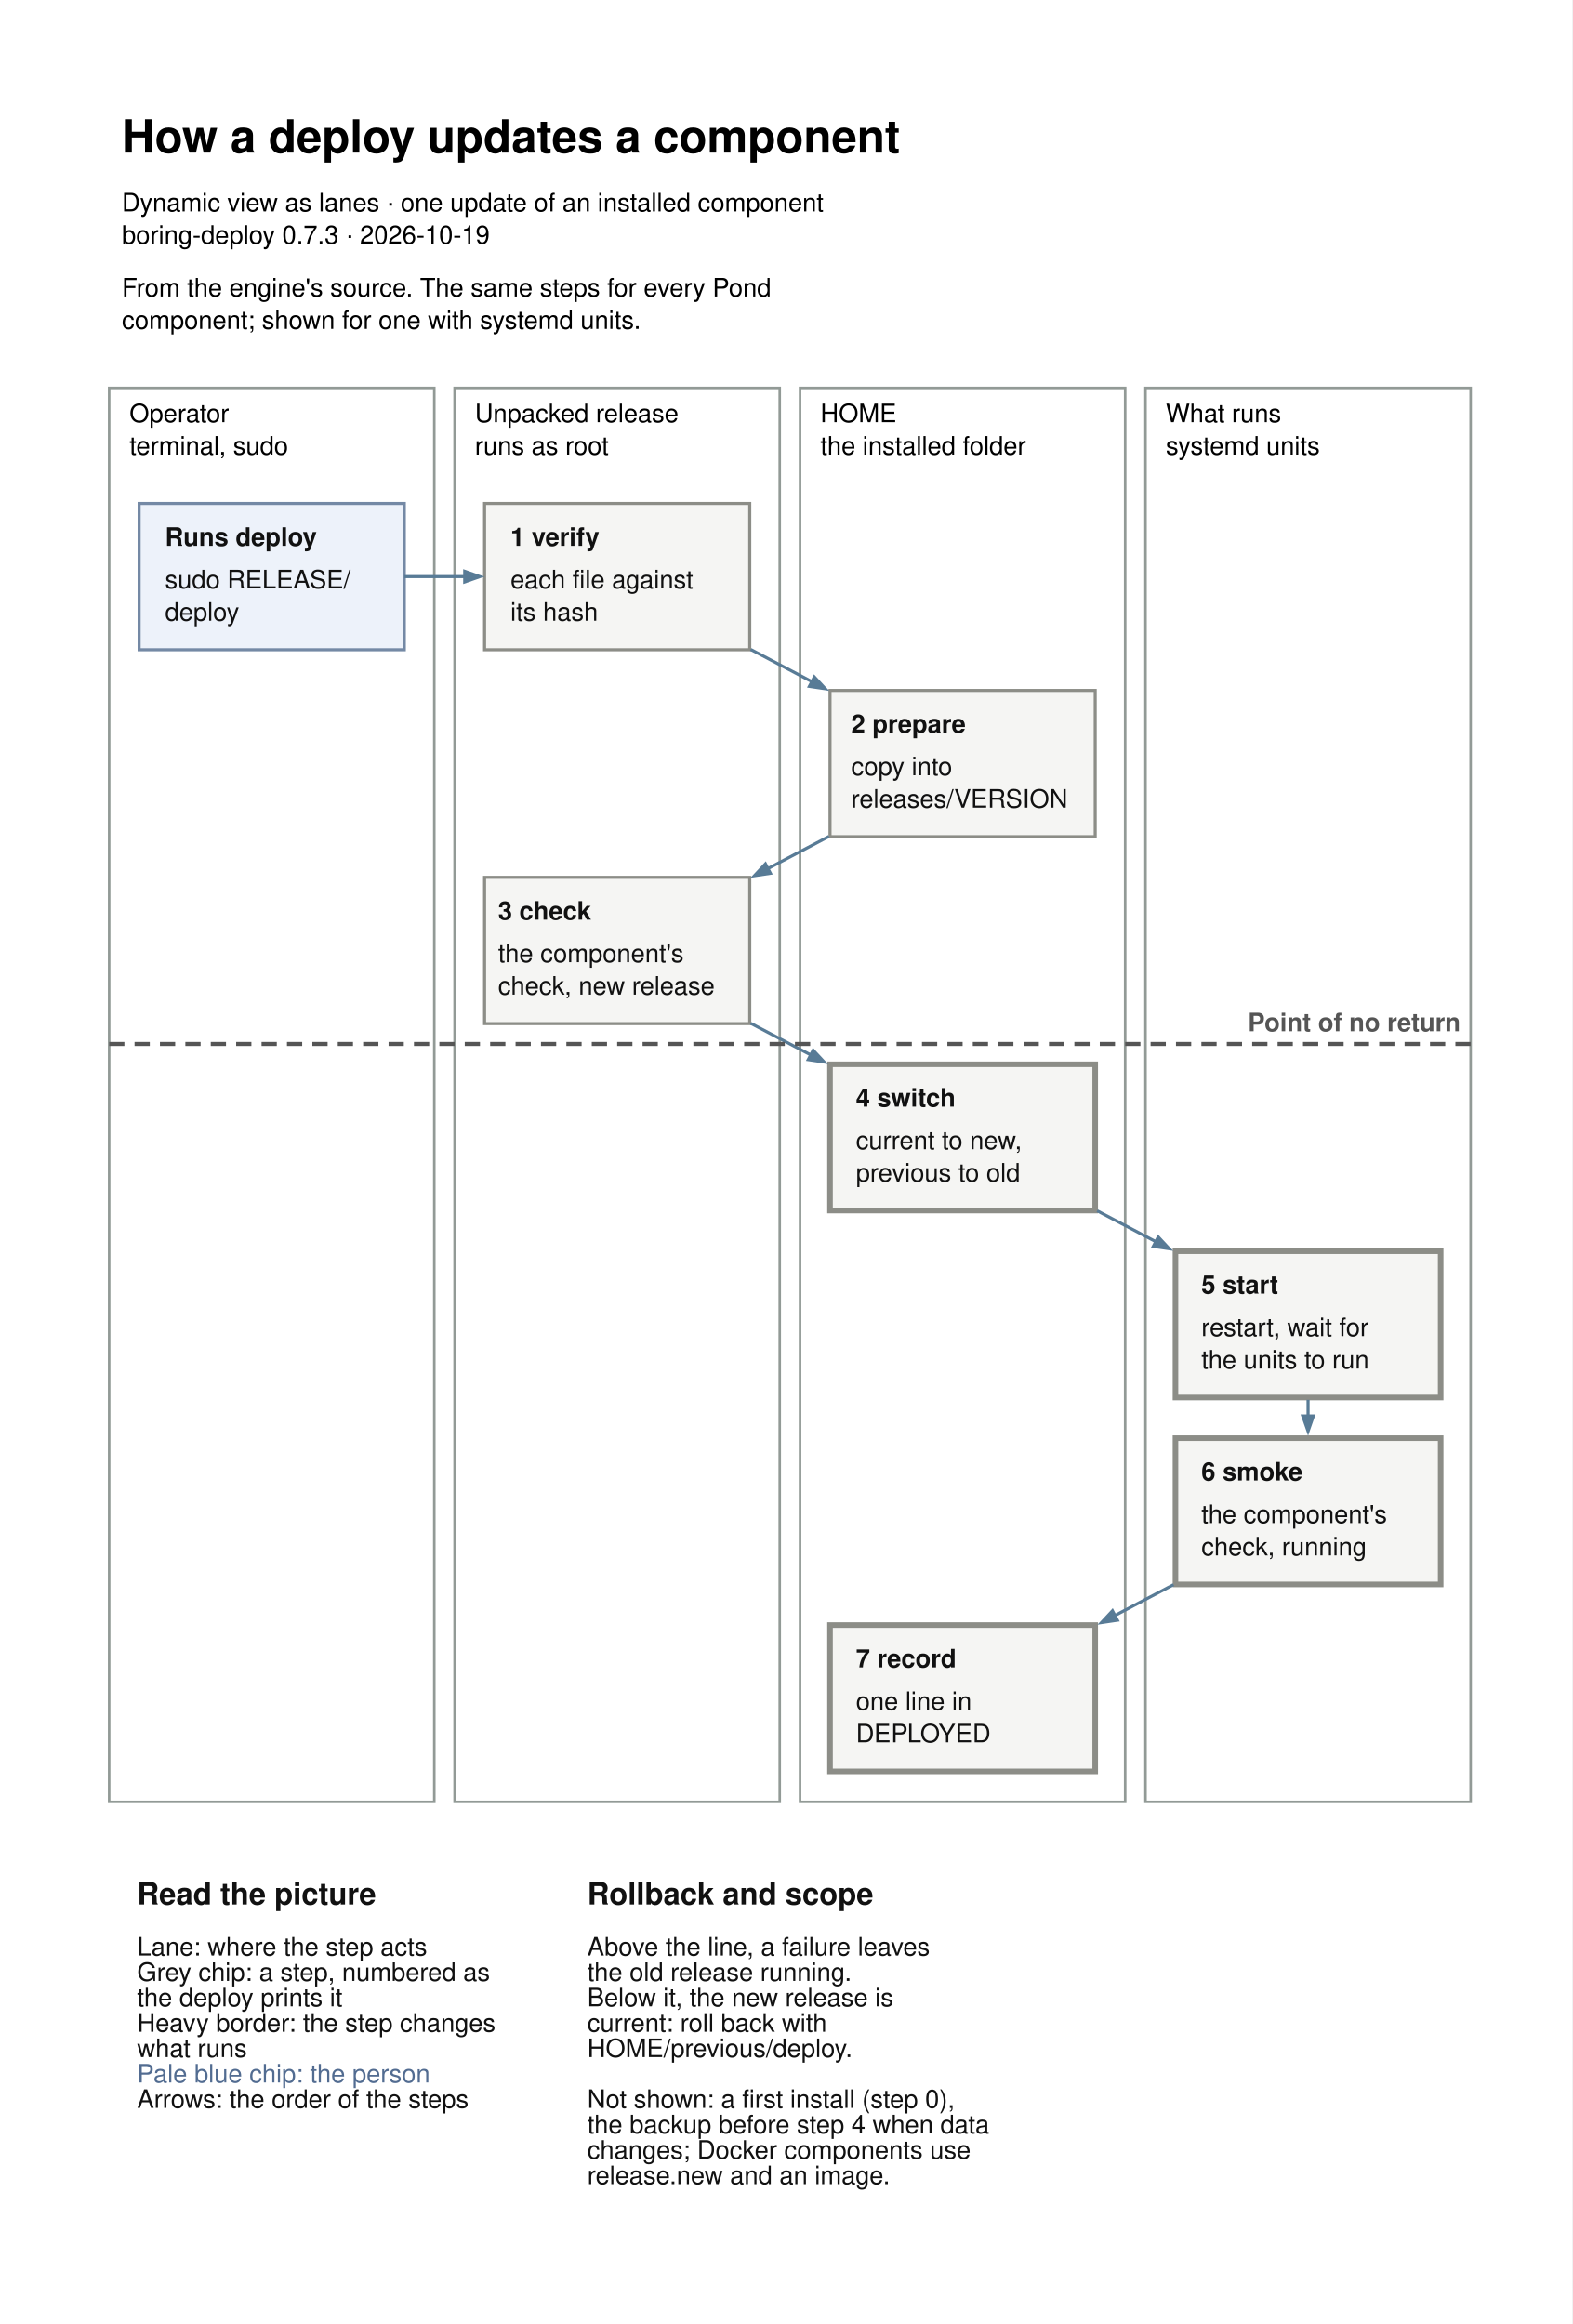
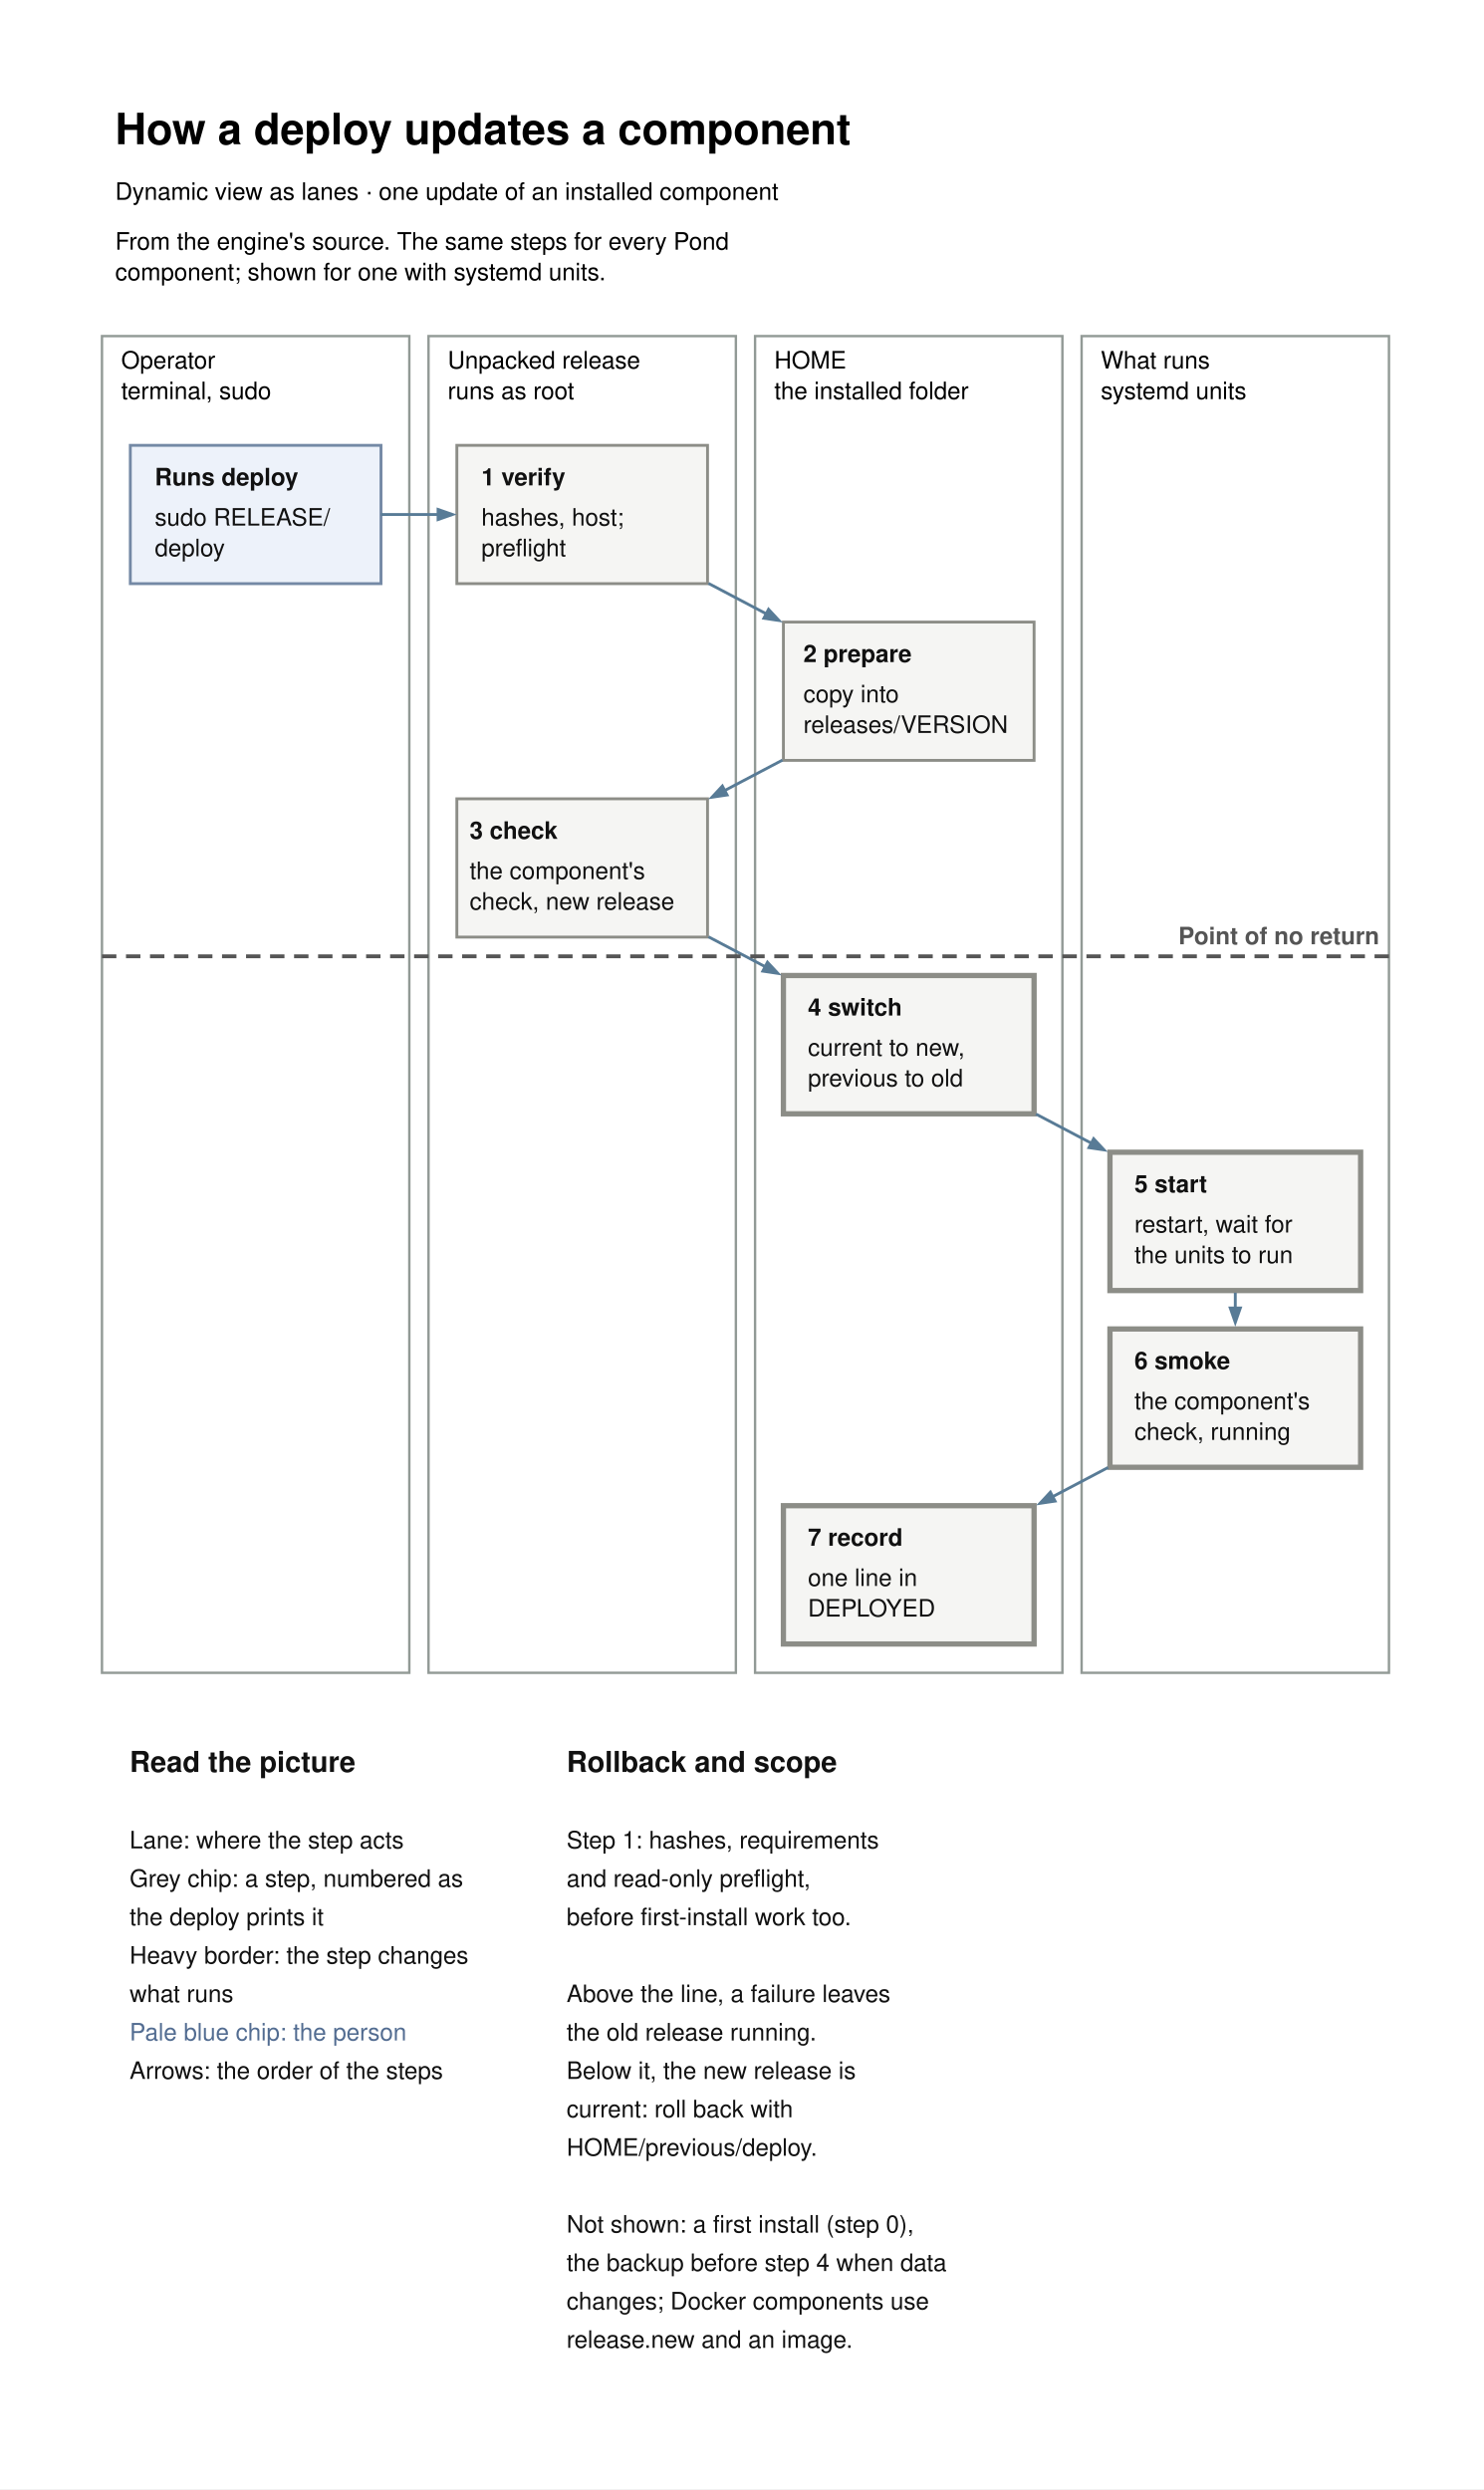
- <svg xmlns="http://www.w3.org/2000/svg" width="619pt" height="915pt" viewBox="0.00 0.00 619.00 915.00">
-   <g id="graph0" class="graph" transform="scale(1 1) rotate(0) translate(31.97 883.42)">
-     <polygon fill="#ffffff" stroke="none" points="-31.97,31.97 -31.97,-883.42 586.97,-883.42 586.97,31.97 -31.97,31.97" />
-     <text xml:space="preserve" text-anchor="start" x="16" y="-823.35" font-family="Helvetica,sans-Serif" font-weight="bold" font-size="18.00">How a deploy updates a component</text>
-     <text xml:space="preserve" text-anchor="start" x="16" y="-800.2" font-family="Helvetica,sans-Serif" font-size="10.00">Dynamic view as lanes · one update of an installed component</text>
-     <text xml:space="preserve" text-anchor="start" x="16" y="-787.45" font-family="Helvetica,sans-Serif" font-size="10.00">boring-deploy 0.7.3 · 2026-10-19</text>
-     <text xml:space="preserve" text-anchor="start" x="16" y="-766.7" font-family="Helvetica,sans-Serif" font-size="10.00">From the engine's source. The same steps for every Pond</text>
-     <text xml:space="preserve" text-anchor="start" x="16" y="-753.95" font-family="Helvetica,sans-Serif" font-size="10.00">component; shown for one with systemd units.</text>
+ <svg xmlns="http://www.w3.org/2000/svg" width="618pt" height="1037pt" viewBox="0.00 0.00 618.00 1037.00">
+   <g id="graph0" class="graph" transform="scale(1 1) rotate(0) translate(31.97 1004.67)">
+     <polygon fill="#ffffff" stroke="none" points="-31.97,31.97 -31.97,-1004.67 586.47,-1004.67 586.47,31.97 -31.97,31.97" />
+     <text xml:space="preserve" text-anchor="start" x="16" y="-944.6" font-family="Helvetica,sans-Serif" font-weight="bold" font-size="18.00">How a deploy updates a component</text>
+     <text xml:space="preserve" text-anchor="start" x="16" y="-921.45" font-family="Helvetica,sans-Serif" font-size="10.00">Dynamic view as lanes · one update of an installed component</text>
+     <text xml:space="preserve" text-anchor="start" x="16" y="-900.7" font-family="Helvetica,sans-Serif" font-size="10.00">From the engine's source. The same steps for every Pond</text>
+     <text xml:space="preserve" text-anchor="start" x="16" y="-887.95" font-family="Helvetica,sans-Serif" font-size="10.00">component; shown for one with systemd units.</text>
    <g id="clust1" class="cluster">
-       <polygon fill="#ffffff" stroke="#929a96" points="11,-174 11,-730.7 139,-730.7 139,-174 11,-174" />
-       <text xml:space="preserve" text-anchor="start" x="19" y="-717.2" font-family="Helvetica,sans-Serif" font-size="10.00">Operator</text>
-       <text xml:space="preserve" text-anchor="start" x="19" y="-704.45" font-family="Helvetica,sans-Serif" font-size="10.00">terminal, sudo</text>
+       <polygon fill="#ffffff" stroke="#929a96" points="10.5,-308 10.5,-864.7 138.5,-864.7 138.5,-308 10.5,-308" />
+       <text xml:space="preserve" text-anchor="start" x="18.5" y="-851.2" font-family="Helvetica,sans-Serif" font-size="10.00">Operator</text>
+       <text xml:space="preserve" text-anchor="start" x="18.5" y="-838.45" font-family="Helvetica,sans-Serif" font-size="10.00">terminal, sudo</text>
    </g>
    <g id="clust2" class="cluster">
-       <polygon fill="#ffffff" stroke="#929a96" points="147,-174 147,-730.7 275,-730.7 275,-174 147,-174" />
-       <text xml:space="preserve" text-anchor="start" x="155" y="-717.2" font-family="Helvetica,sans-Serif" font-size="10.00">Unpacked release</text>
-       <text xml:space="preserve" text-anchor="start" x="155" y="-704.45" font-family="Helvetica,sans-Serif" font-size="10.00">runs as root</text>
+       <polygon fill="#ffffff" stroke="#929a96" points="146.5,-308 146.5,-864.7 274.5,-864.7 274.5,-308 146.5,-308" />
+       <text xml:space="preserve" text-anchor="start" x="154.5" y="-851.2" font-family="Helvetica,sans-Serif" font-size="10.00">Unpacked release</text>
+       <text xml:space="preserve" text-anchor="start" x="154.5" y="-838.45" font-family="Helvetica,sans-Serif" font-size="10.00">runs as root</text>
    </g>
    <g id="clust3" class="cluster">
-       <polygon fill="#ffffff" stroke="#929a96" points="283,-174 283,-730.7 411,-730.7 411,-174 283,-174" />
-       <text xml:space="preserve" text-anchor="start" x="291" y="-717.2" font-family="Helvetica,sans-Serif" font-size="10.00">HOME</text>
-       <text xml:space="preserve" text-anchor="start" x="291" y="-704.45" font-family="Helvetica,sans-Serif" font-size="10.00">the installed folder</text>
+       <polygon fill="#ffffff" stroke="#929a96" points="282.5,-308 282.5,-864.7 410.5,-864.7 410.5,-308 282.5,-308" />
+       <text xml:space="preserve" text-anchor="start" x="290.5" y="-851.2" font-family="Helvetica,sans-Serif" font-size="10.00">HOME</text>
+       <text xml:space="preserve" text-anchor="start" x="290.5" y="-838.45" font-family="Helvetica,sans-Serif" font-size="10.00">the installed folder</text>
    </g>
    <g id="clust4" class="cluster">
-       <polygon fill="#ffffff" stroke="#929a96" points="419,-174 419,-730.7 547,-730.7 547,-174 419,-174" />
-       <text xml:space="preserve" text-anchor="start" x="427" y="-717.2" font-family="Helvetica,sans-Serif" font-size="10.00">What runs</text>
-       <text xml:space="preserve" text-anchor="start" x="427" y="-704.45" font-family="Helvetica,sans-Serif" font-size="10.00">systemd units</text>
+       <polygon fill="#ffffff" stroke="#929a96" points="418.5,-308 418.5,-864.7 546.5,-864.7 546.5,-308 418.5,-308" />
+       <text xml:space="preserve" text-anchor="start" x="426.5" y="-851.2" font-family="Helvetica,sans-Serif" font-size="10.00">What runs</text>
+       <text xml:space="preserve" text-anchor="start" x="426.5" y="-838.45" font-family="Helvetica,sans-Serif" font-size="10.00">systemd units</text>
    </g>
    <g id="node1" class="node">
-       <polygon fill="#edf2fa" stroke="#7489a5" stroke-width="1.2" points="127.2,-685.2 22.8,-685.2 22.8,-627.6 127.2,-627.6 127.2,-685.2" />
-       <text xml:space="preserve" text-anchor="start" x="33" y="-668.53" font-family="Helvetica,sans-Serif" font-weight="bold" font-size="10.00" fill="#111111">Runs deploy</text>
-       <text xml:space="preserve" text-anchor="start" x="33" y="-651.78" font-family="Helvetica,sans-Serif" font-size="10.00" fill="#111111">sudo RELEASE/</text>
-       <text xml:space="preserve" text-anchor="start" x="33" y="-639.03" font-family="Helvetica,sans-Serif" font-size="10.00" fill="#111111">deploy</text>
+       <polygon fill="#edf2fa" stroke="#7489a5" stroke-width="1.2" points="126.7,-819.2 22.3,-819.2 22.3,-761.6 126.7,-761.6 126.7,-819.2" />
+       <text xml:space="preserve" text-anchor="start" x="32.5" y="-802.53" font-family="Helvetica,sans-Serif" font-weight="bold" font-size="10.00" fill="#111111">Runs deploy</text>
+       <text xml:space="preserve" text-anchor="start" x="32.5" y="-785.78" font-family="Helvetica,sans-Serif" font-size="10.00" fill="#111111">sudo RELEASE/</text>
+       <text xml:space="preserve" text-anchor="start" x="32.5" y="-773.03" font-family="Helvetica,sans-Serif" font-size="10.00" fill="#111111">deploy</text>
    </g>
    <g id="node3" class="node">
-       <polygon fill="#f5f5f3" stroke="#8c8d87" stroke-width="1.2" points="263.2,-685.2 158.8,-685.2 158.8,-627.6 263.2,-627.6 263.2,-685.2" />
-       <text xml:space="preserve" text-anchor="start" x="169" y="-668.53" font-family="Helvetica,sans-Serif" font-weight="bold" font-size="10.00" fill="#111111">1 verify</text>
-       <text xml:space="preserve" text-anchor="start" x="169" y="-651.78" font-family="Helvetica,sans-Serif" font-size="10.00" fill="#111111">each file against</text>
-       <text xml:space="preserve" text-anchor="start" x="169" y="-639.03" font-family="Helvetica,sans-Serif" font-size="10.00" fill="#111111">its hash</text>
+       <polygon fill="#f5f5f3" stroke="#8c8d87" stroke-width="1.2" points="262.7,-819.2 158.3,-819.2 158.3,-761.6 262.7,-761.6 262.7,-819.2" />
+       <text xml:space="preserve" text-anchor="start" x="168.5" y="-802.53" font-family="Helvetica,sans-Serif" font-weight="bold" font-size="10.00" fill="#111111">1 verify</text>
+       <text xml:space="preserve" text-anchor="start" x="168.5" y="-785.78" font-family="Helvetica,sans-Serif" font-size="10.00" fill="#111111">hashes, host;</text>
+       <text xml:space="preserve" text-anchor="start" x="168.5" y="-773.03" font-family="Helvetica,sans-Serif" font-size="10.00" fill="#111111">preflight</text>
    </g>
    <g id="edge8" class="edge">
-       <path fill="none" stroke="#587b96" stroke-width="1.2" d="M127.2,-656.4C127.2,-656.4 142.14,-656.4 151.47,-656.4" />
-       <polygon fill="#587b96" stroke="#587b96" stroke-width="1.2" points="150.98,-658.5 156.98,-656.4 150.98,-654.3 150.98,-658.5" />
+       <path fill="none" stroke="#587b96" stroke-width="1.2" d="M126.7,-790.4C126.7,-790.4 141.64,-790.4 150.97,-790.4" />
+       <polygon fill="#587b96" stroke="#587b96" stroke-width="1.2" points="150.48,-792.5 156.48,-790.4 150.48,-788.3 150.48,-792.5" />
    </g>
    <g id="node14" class="node">
-       <text xml:space="preserve" text-anchor="start" x="22" y="-133.6" font-family="Helvetica,sans-Serif" font-weight="bold" font-size="12.00" fill="#111111">Read the picture</text>
-       <text xml:space="preserve" text-anchor="start" x="22" y="-113.5" font-family="Helvetica,sans-Serif" font-size="10.00" fill="#111111">Lane: where the step acts</text>
-       <text xml:space="preserve" text-anchor="start" x="22" y="-103.5" font-family="Helvetica,sans-Serif" font-size="10.00" fill="#111111">Grey chip: a step, numbered as</text>
-       <text xml:space="preserve" text-anchor="start" x="22" y="-93.5" font-family="Helvetica,sans-Serif" font-size="10.00" fill="#111111">the deploy prints it</text>
-       <text xml:space="preserve" text-anchor="start" x="22" y="-83.5" font-family="Helvetica,sans-Serif" font-size="10.00" fill="#111111">Heavy border: the step changes</text>
-       <text xml:space="preserve" text-anchor="start" x="22" y="-73.5" font-family="Helvetica,sans-Serif" font-size="10.00" fill="#111111">what runs</text>
-       <text xml:space="preserve" text-anchor="start" x="22" y="-63.5" font-family="Helvetica,sans-Serif" font-size="10.00" fill="#526c91">Pale blue chip: the person</text>
-       <text xml:space="preserve" text-anchor="start" x="22" y="-53.5" font-family="Helvetica,sans-Serif" font-size="10.00" fill="#111111">Arrows: the order of the steps</text>
-       <text xml:space="preserve" text-anchor="start" x="199.25" y="-133.6" font-family="Helvetica,sans-Serif" font-weight="bold" font-size="12.00" fill="#111111">Rollback and scope</text>
-       <text xml:space="preserve" text-anchor="start" x="199.25" y="-113.5" font-family="Helvetica,sans-Serif" font-size="10.00" fill="#111111">Above the line, a failure leaves</text>
-       <text xml:space="preserve" text-anchor="start" x="199.25" y="-103.5" font-family="Helvetica,sans-Serif" font-size="10.00" fill="#111111">the old release running.</text>
-       <text xml:space="preserve" text-anchor="start" x="199.25" y="-93.5" font-family="Helvetica,sans-Serif" font-size="10.00" fill="#111111">Below it, the new release is</text>
-       <text xml:space="preserve" text-anchor="start" x="199.25" y="-83.5" font-family="Helvetica,sans-Serif" font-size="10.00" fill="#111111">current: roll back with</text>
-       <text xml:space="preserve" text-anchor="start" x="199.25" y="-73.5" font-family="Helvetica,sans-Serif" font-size="10.00" fill="#111111">HOME/previous/deploy.</text>
-       <text xml:space="preserve" text-anchor="start" x="199.25" y="-53.5" font-family="Helvetica,sans-Serif" font-size="10.00" fill="#111111">Not shown: a first install (step 0),</text>
-       <text xml:space="preserve" text-anchor="start" x="199.25" y="-43.5" font-family="Helvetica,sans-Serif" font-size="10.00" fill="#111111">the backup before step 4 when data</text>
-       <text xml:space="preserve" text-anchor="start" x="199.25" y="-33.5" font-family="Helvetica,sans-Serif" font-size="10.00" fill="#111111">changes; Docker components use</text>
-       <text xml:space="preserve" text-anchor="start" x="199.25" y="-23.5" font-family="Helvetica,sans-Serif" font-size="10.00" fill="#111111">release.new and an image.</text>
+       <text xml:space="preserve" text-anchor="start" x="22" y="-266.73" font-family="Helvetica,sans-Serif" font-weight="bold" font-size="12.00" fill="#111111">Read the picture</text>
+       <text xml:space="preserve" text-anchor="start" x="22" y="-250.88" font-family="Helvetica,sans-Serif" font-size="10.00" fill="#111111"> </text>
+       <text xml:space="preserve" text-anchor="start" x="22" y="-234.88" font-family="Helvetica,sans-Serif" font-size="10.00" fill="#111111">Lane: where the step acts</text>
+       <text xml:space="preserve" text-anchor="start" x="22" y="-218.88" font-family="Helvetica,sans-Serif" font-size="10.00" fill="#111111">Grey chip: a step, numbered as</text>
+       <text xml:space="preserve" text-anchor="start" x="22" y="-202.88" font-family="Helvetica,sans-Serif" font-size="10.00" fill="#111111">the deploy prints it</text>
+       <text xml:space="preserve" text-anchor="start" x="22" y="-186.88" font-family="Helvetica,sans-Serif" font-size="10.00" fill="#111111">Heavy border: the step changes</text>
+       <text xml:space="preserve" text-anchor="start" x="22" y="-170.88" font-family="Helvetica,sans-Serif" font-size="10.00" fill="#111111">what runs</text>
+       <text xml:space="preserve" text-anchor="start" x="22" y="-154.88" font-family="Helvetica,sans-Serif" font-size="10.00" fill="#526c91">Pale blue chip: the person</text>
+       <text xml:space="preserve" text-anchor="start" x="22" y="-138.88" font-family="Helvetica,sans-Serif" font-size="10.00" fill="#111111">Arrows: the order of the steps</text>
+       <text xml:space="preserve" text-anchor="start" x="204" y="-266.73" font-family="Helvetica,sans-Serif" font-weight="bold" font-size="12.00" fill="#111111">Rollback and scope</text>
+       <text xml:space="preserve" text-anchor="start" x="204" y="-250.88" font-family="Helvetica,sans-Serif" font-size="10.00" fill="#111111"> </text>
+       <text xml:space="preserve" text-anchor="start" x="204" y="-234.88" font-family="Helvetica,sans-Serif" font-size="10.00" fill="#111111">Step 1: hashes, requirements</text>
+       <text xml:space="preserve" text-anchor="start" x="204" y="-218.88" font-family="Helvetica,sans-Serif" font-size="10.00" fill="#111111">and read-only preflight,</text>
+       <text xml:space="preserve" text-anchor="start" x="204" y="-202.88" font-family="Helvetica,sans-Serif" font-size="10.00" fill="#111111">before first-install work too.</text>
+       <text xml:space="preserve" text-anchor="start" x="204" y="-186.88" font-family="Helvetica,sans-Serif" font-size="10.00" fill="#111111"> </text>
+       <text xml:space="preserve" text-anchor="start" x="204" y="-170.88" font-family="Helvetica,sans-Serif" font-size="10.00" fill="#111111">Above the line, a failure leaves</text>
+       <text xml:space="preserve" text-anchor="start" x="204" y="-154.88" font-family="Helvetica,sans-Serif" font-size="10.00" fill="#111111">the old release running.</text>
+       <text xml:space="preserve" text-anchor="start" x="204" y="-138.88" font-family="Helvetica,sans-Serif" font-size="10.00" fill="#111111">Below it, the new release is</text>
+       <text xml:space="preserve" text-anchor="start" x="204" y="-122.88" font-family="Helvetica,sans-Serif" font-size="10.00" fill="#111111">current: roll back with</text>
+       <text xml:space="preserve" text-anchor="start" x="204" y="-106.88" font-family="Helvetica,sans-Serif" font-size="10.00" fill="#111111">HOME/previous/deploy.</text>
+       <text xml:space="preserve" text-anchor="start" x="204" y="-90.88" font-family="Helvetica,sans-Serif" font-size="10.00" fill="#111111"> </text>
+       <text xml:space="preserve" text-anchor="start" x="204" y="-74.88" font-family="Helvetica,sans-Serif" font-size="10.00" fill="#111111">Not shown: a first install (step 0),</text>
+       <text xml:space="preserve" text-anchor="start" x="204" y="-58.88" font-family="Helvetica,sans-Serif" font-size="10.00" fill="#111111">the backup before step 4 when data</text>
+       <text xml:space="preserve" text-anchor="start" x="204" y="-42.88" font-family="Helvetica,sans-Serif" font-size="10.00" fill="#111111">changes; Docker components use</text>
+       <text xml:space="preserve" text-anchor="start" x="204" y="-26.88" font-family="Helvetica,sans-Serif" font-size="10.00" fill="#111111">release.new and an image.</text>
    </g>
    <g id="node4" class="node">
-       <polygon fill="#f5f5f3" stroke="#8c8d87" stroke-width="1.2" points="263.2,-538 158.8,-538 158.8,-480.4 263.2,-480.4 263.2,-538" />
-       <text xml:space="preserve" text-anchor="start" x="164.12" y="-521.33" font-family="Helvetica,sans-Serif" font-weight="bold" font-size="10.00" fill="#111111">3 check</text>
-       <text xml:space="preserve" text-anchor="start" x="164.12" y="-504.58" font-family="Helvetica,sans-Serif" font-size="10.00" fill="#111111">the component's</text>
-       <text xml:space="preserve" text-anchor="start" x="164.12" y="-491.83" font-family="Helvetica,sans-Serif" font-size="10.00" fill="#111111">check, new release</text>
+       <polygon fill="#f5f5f3" stroke="#8c8d87" stroke-width="1.2" points="262.7,-672 158.3,-672 158.3,-614.4 262.7,-614.4 262.7,-672" />
+       <text xml:space="preserve" text-anchor="start" x="163.62" y="-655.33" font-family="Helvetica,sans-Serif" font-weight="bold" font-size="10.00" fill="#111111">3 check</text>
+       <text xml:space="preserve" text-anchor="start" x="163.62" y="-638.58" font-family="Helvetica,sans-Serif" font-size="10.00" fill="#111111">the component's</text>
+       <text xml:space="preserve" text-anchor="start" x="163.62" y="-625.83" font-family="Helvetica,sans-Serif" font-size="10.00" fill="#111111">check, new release</text>
    </g>
    <g id="node6" class="node">
-       <polygon fill="#f5f5f3" stroke="#8c8d87" stroke-width="1.2" points="399.2,-611.6 294.8,-611.6 294.8,-554 399.2,-554 399.2,-611.6" />
-       <text xml:space="preserve" text-anchor="start" x="303.12" y="-594.93" font-family="Helvetica,sans-Serif" font-weight="bold" font-size="10.00" fill="#111111">2 prepare</text>
-       <text xml:space="preserve" text-anchor="start" x="303.12" y="-578.18" font-family="Helvetica,sans-Serif" font-size="10.00" fill="#111111">copy into</text>
-       <text xml:space="preserve" text-anchor="start" x="303.12" y="-565.43" font-family="Helvetica,sans-Serif" font-size="10.00" fill="#111111">releases/VERSION</text>
+       <polygon fill="#f5f5f3" stroke="#8c8d87" stroke-width="1.2" points="398.7,-745.6 294.3,-745.6 294.3,-688 398.7,-688 398.7,-745.6" />
+       <text xml:space="preserve" text-anchor="start" x="302.62" y="-728.93" font-family="Helvetica,sans-Serif" font-weight="bold" font-size="10.00" fill="#111111">2 prepare</text>
+       <text xml:space="preserve" text-anchor="start" x="302.62" y="-712.18" font-family="Helvetica,sans-Serif" font-size="10.00" fill="#111111">copy into</text>
+       <text xml:space="preserve" text-anchor="start" x="302.62" y="-699.43" font-family="Helvetica,sans-Serif" font-size="10.00" fill="#111111">releases/VERSION</text>
    </g>
    <g id="edge9" class="edge">
-       <path fill="none" stroke="#587b96" stroke-width="1.2" d="M263.58,-627.72C271.52,-623.54 279.76,-619.2 287.83,-614.95" />
-       <polygon fill="#587b96" stroke="#587b96" stroke-width="1.2" points="288.62,-616.91 292.95,-612.25 286.66,-613.19 288.62,-616.91" />
+       <path fill="none" stroke="#587b96" stroke-width="1.2" d="M263.08,-761.72C271.02,-757.54 279.26,-753.2 287.33,-748.95" />
+       <polygon fill="#587b96" stroke="#587b96" stroke-width="1.2" points="288.12,-750.91 292.45,-746.25 286.16,-747.19 288.12,-750.91" />
    </g>
    <g id="node7" class="node">
-       <polygon fill="#f5f5f3" stroke="#8c8d87" stroke-width="2.2" points="399.2,-464.4 294.8,-464.4 294.8,-406.8 399.2,-406.8 399.2,-464.4" />
-       <text xml:space="preserve" text-anchor="start" x="305" y="-447.73" font-family="Helvetica,sans-Serif" font-weight="bold" font-size="10.00" fill="#111111">4 switch</text>
-       <text xml:space="preserve" text-anchor="start" x="305" y="-430.98" font-family="Helvetica,sans-Serif" font-size="10.00" fill="#111111">current to new,</text>
-       <text xml:space="preserve" text-anchor="start" x="305" y="-418.23" font-family="Helvetica,sans-Serif" font-size="10.00" fill="#111111">previous to old</text>
+       <polygon fill="#f5f5f3" stroke="#8c8d87" stroke-width="2.2" points="398.7,-598.4 294.3,-598.4 294.3,-540.8 398.7,-540.8 398.7,-598.4" />
+       <text xml:space="preserve" text-anchor="start" x="304.5" y="-581.73" font-family="Helvetica,sans-Serif" font-weight="bold" font-size="10.00" fill="#111111">4 switch</text>
+       <text xml:space="preserve" text-anchor="start" x="304.5" y="-564.98" font-family="Helvetica,sans-Serif" font-size="10.00" fill="#111111">current to new,</text>
+       <text xml:space="preserve" text-anchor="start" x="304.5" y="-552.23" font-family="Helvetica,sans-Serif" font-size="10.00" fill="#111111">previous to old</text>
    </g>
    <g id="edge11" class="edge">
-       <path fill="none" stroke="#587b96" stroke-width="1.2" d="M263.58,-480.52C271.41,-476.4 279.52,-472.13 287.47,-467.94" />
-       <polygon fill="#587b96" stroke="#587b96" stroke-width="1.2" points="288.17,-469.94 292.5,-465.29 286.22,-466.23 288.17,-469.94" />
+       <path fill="none" stroke="#587b96" stroke-width="1.2" d="M263.08,-614.52C270.91,-610.4 279.02,-606.13 286.97,-601.94" />
+       <polygon fill="#587b96" stroke="#587b96" stroke-width="1.2" points="287.67,-603.94 292,-599.29 285.72,-600.23 287.67,-603.94" />
    </g>
    <g id="node8" class="node">
-       <polygon fill="#f5f5f3" stroke="#8c8d87" stroke-width="2.2" points="399.2,-243.6 294.8,-243.6 294.8,-186 399.2,-186 399.2,-243.6" />
-       <text xml:space="preserve" text-anchor="start" x="305" y="-226.93" font-family="Helvetica,sans-Serif" font-weight="bold" font-size="10.00" fill="#111111">7 record</text>
-       <text xml:space="preserve" text-anchor="start" x="305" y="-210.18" font-family="Helvetica,sans-Serif" font-size="10.00" fill="#111111">one line in</text>
-       <text xml:space="preserve" text-anchor="start" x="305" y="-197.43" font-family="Helvetica,sans-Serif" font-size="10.00" fill="#111111">DEPLOYED</text>
+       <polygon fill="#f5f5f3" stroke="#8c8d87" stroke-width="2.2" points="398.7,-377.6 294.3,-377.6 294.3,-320 398.7,-320 398.7,-377.6" />
+       <text xml:space="preserve" text-anchor="start" x="304.5" y="-360.93" font-family="Helvetica,sans-Serif" font-weight="bold" font-size="10.00" fill="#111111">7 record</text>
+       <text xml:space="preserve" text-anchor="start" x="304.5" y="-344.18" font-family="Helvetica,sans-Serif" font-size="10.00" fill="#111111">one line in</text>
+       <text xml:space="preserve" text-anchor="start" x="304.5" y="-331.43" font-family="Helvetica,sans-Serif" font-size="10.00" fill="#111111">DEPLOYED</text>
    </g>
    <g id="edge10" class="edge">
-       <path fill="none" stroke="#587b96" stroke-width="1.2" d="M294.42,-554.12C286.48,-549.94 278.24,-545.6 270.17,-541.35" />
-       <polygon fill="#587b96" stroke="#587b96" stroke-width="1.2" points="271.34,-539.59 265.05,-538.65 269.38,-543.31 271.34,-539.59" />
+       <path fill="none" stroke="#587b96" stroke-width="1.2" d="M293.92,-688.12C285.98,-683.94 277.74,-679.6 269.67,-675.35" />
+       <polygon fill="#587b96" stroke="#587b96" stroke-width="1.2" points="270.84,-673.59 264.55,-672.65 268.88,-677.31 270.84,-673.59" />
    </g>
    <g id="node10" class="node">
-       <polygon fill="#f5f5f3" stroke="#8c8d87" stroke-width="2.2" points="535.2,-390.8 430.8,-390.8 430.8,-333.2 535.2,-333.2 535.2,-390.8" />
-       <text xml:space="preserve" text-anchor="start" x="441" y="-374.12" font-family="Helvetica,sans-Serif" font-weight="bold" font-size="10.00" fill="#111111">5 start</text>
-       <text xml:space="preserve" text-anchor="start" x="441" y="-357.38" font-family="Helvetica,sans-Serif" font-size="10.00" fill="#111111">restart, wait for</text>
-       <text xml:space="preserve" text-anchor="start" x="441" y="-344.62" font-family="Helvetica,sans-Serif" font-size="10.00" fill="#111111">the units to run</text>
+       <polygon fill="#f5f5f3" stroke="#8c8d87" stroke-width="2.2" points="534.7,-524.8 430.3,-524.8 430.3,-467.2 534.7,-467.2 534.7,-524.8" />
+       <text xml:space="preserve" text-anchor="start" x="440.5" y="-508.12" font-family="Helvetica,sans-Serif" font-weight="bold" font-size="10.00" fill="#111111">5 start</text>
+       <text xml:space="preserve" text-anchor="start" x="440.5" y="-491.38" font-family="Helvetica,sans-Serif" font-size="10.00" fill="#111111">restart, wait for</text>
+       <text xml:space="preserve" text-anchor="start" x="440.5" y="-478.62" font-family="Helvetica,sans-Serif" font-size="10.00" fill="#111111">the units to run</text>
    </g>
    <g id="edge12" class="edge">
-       <path fill="none" stroke="#587b96" stroke-width="1.2" d="M399.97,-406.71C407.66,-402.66 415.62,-398.47 423.43,-394.36" />
-       <polygon fill="#587b96" stroke="#587b96" stroke-width="1.2" points="424.01,-396.43 428.34,-391.78 422.06,-392.71 424.01,-396.43" />
+       <path fill="none" stroke="#587b96" stroke-width="1.2" d="M399.47,-540.71C407.16,-536.66 415.12,-532.47 422.93,-528.36" />
+       <polygon fill="#587b96" stroke="#587b96" stroke-width="1.2" points="423.51,-530.43 427.84,-525.78 421.56,-526.71 423.51,-530.43" />
    </g>
    <g id="node11" class="node">
-       <polygon fill="#f5f5f3" stroke="#8c8d87" stroke-width="2.2" points="535.2,-317.2 430.8,-317.2 430.8,-259.6 535.2,-259.6 535.2,-317.2" />
-       <text xml:space="preserve" text-anchor="start" x="441" y="-300.52" font-family="Helvetica,sans-Serif" font-weight="bold" font-size="10.00" fill="#111111">6 smoke</text>
-       <text xml:space="preserve" text-anchor="start" x="441" y="-283.77" font-family="Helvetica,sans-Serif" font-size="10.00" fill="#111111">the component's</text>
-       <text xml:space="preserve" text-anchor="start" x="441" y="-271.02" font-family="Helvetica,sans-Serif" font-size="10.00" fill="#111111">check, running</text>
+       <polygon fill="#f5f5f3" stroke="#8c8d87" stroke-width="2.2" points="534.7,-451.2 430.3,-451.2 430.3,-393.6 534.7,-393.6 534.7,-451.2" />
+       <text xml:space="preserve" text-anchor="start" x="440.5" y="-434.52" font-family="Helvetica,sans-Serif" font-weight="bold" font-size="10.00" fill="#111111">6 smoke</text>
+       <text xml:space="preserve" text-anchor="start" x="440.5" y="-417.77" font-family="Helvetica,sans-Serif" font-size="10.00" fill="#111111">the component's</text>
+       <text xml:space="preserve" text-anchor="start" x="440.5" y="-405.02" font-family="Helvetica,sans-Serif" font-size="10.00" fill="#111111">check, running</text>
    </g>
    <g id="edge13" class="edge">
-       <path fill="none" stroke="#587b96" stroke-width="1.2" d="M483,-332.29C483,-330.1 483,-327.88 483,-325.65" />
-       <polygon fill="#587b96" stroke="#587b96" stroke-width="1.2" points="485.1,-325.93 483,-319.93 480.9,-325.93 485.1,-325.93" />
+       <path fill="none" stroke="#587b96" stroke-width="1.2" d="M482.5,-466.29C482.5,-464.1 482.5,-461.88 482.5,-459.65" />
+       <polygon fill="#587b96" stroke="#587b96" stroke-width="1.2" points="484.6,-459.93 482.5,-453.93 480.4,-459.93 484.6,-459.93" />
    </g>
    <g id="edge14" class="edge">
-       <path fill="none" stroke="#587b96" stroke-width="1.2" d="M430.03,-259.51C422.34,-255.46 414.38,-251.27 406.57,-247.16" />
-       <polygon fill="#587b96" stroke="#587b96" stroke-width="1.2" points="407.94,-245.51 401.66,-244.58 405.99,-249.23 407.94,-245.51" />
+       <path fill="none" stroke="#587b96" stroke-width="1.2" d="M429.53,-393.51C421.84,-389.46 413.88,-385.27 406.07,-381.16" />
+       <polygon fill="#587b96" stroke="#587b96" stroke-width="1.2" points="407.44,-379.51 401.16,-378.58 405.49,-383.23 407.44,-379.51" />
    </g>
    <g class="divider">
-       <line x1="11.00" y1="-472.40" x2="547.00" y2="-472.40" stroke="#555555" stroke-width="1.6" stroke-dasharray="6,4" />
-       <text text-anchor="end" x="543.00" y="-477.40" font-family="Helvetica,sans-Serif" font-weight="bold" font-size="10.00" fill="#555555">Point of no return</text>
+       <line x1="10.50" y1="-606.40" x2="546.50" y2="-606.40" stroke="#555555" stroke-width="1.6" stroke-dasharray="6,4" />
+       <text text-anchor="end" x="542.50" y="-611.40" font-family="Helvetica,sans-Serif" font-weight="bold" font-size="10.00" fill="#555555">Point of no return</text>
    </g>
  </g>
</svg>
